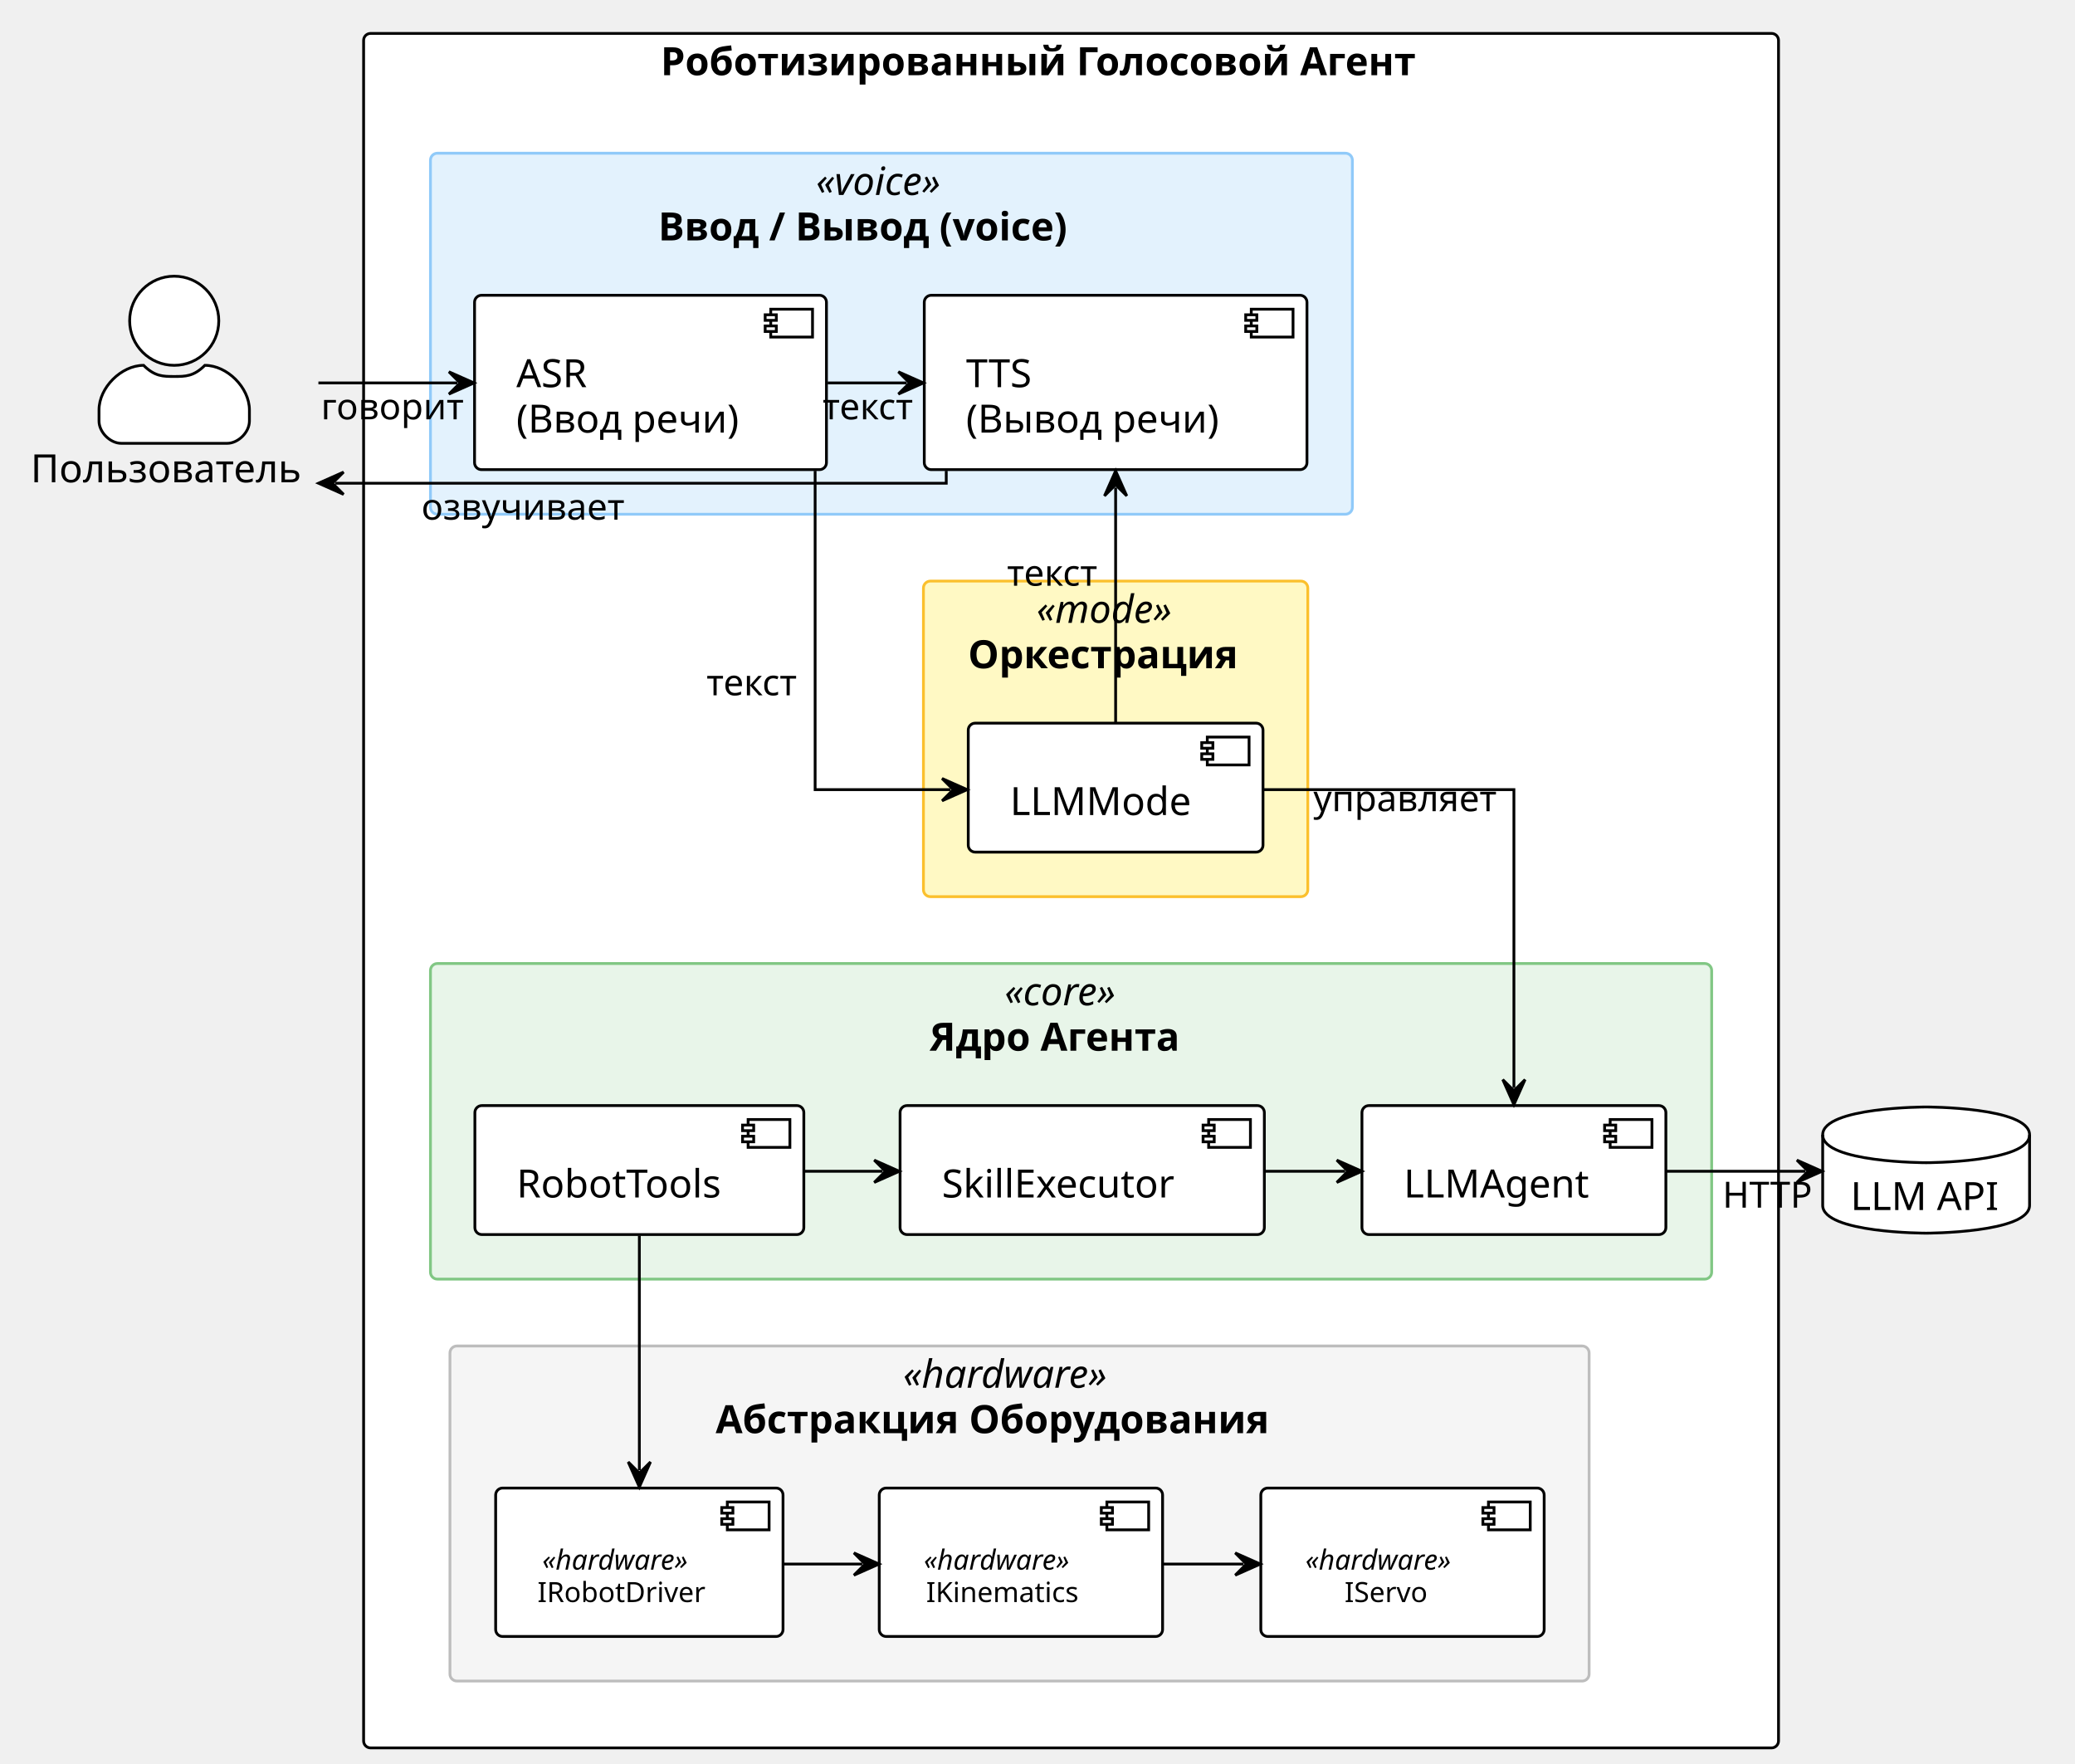
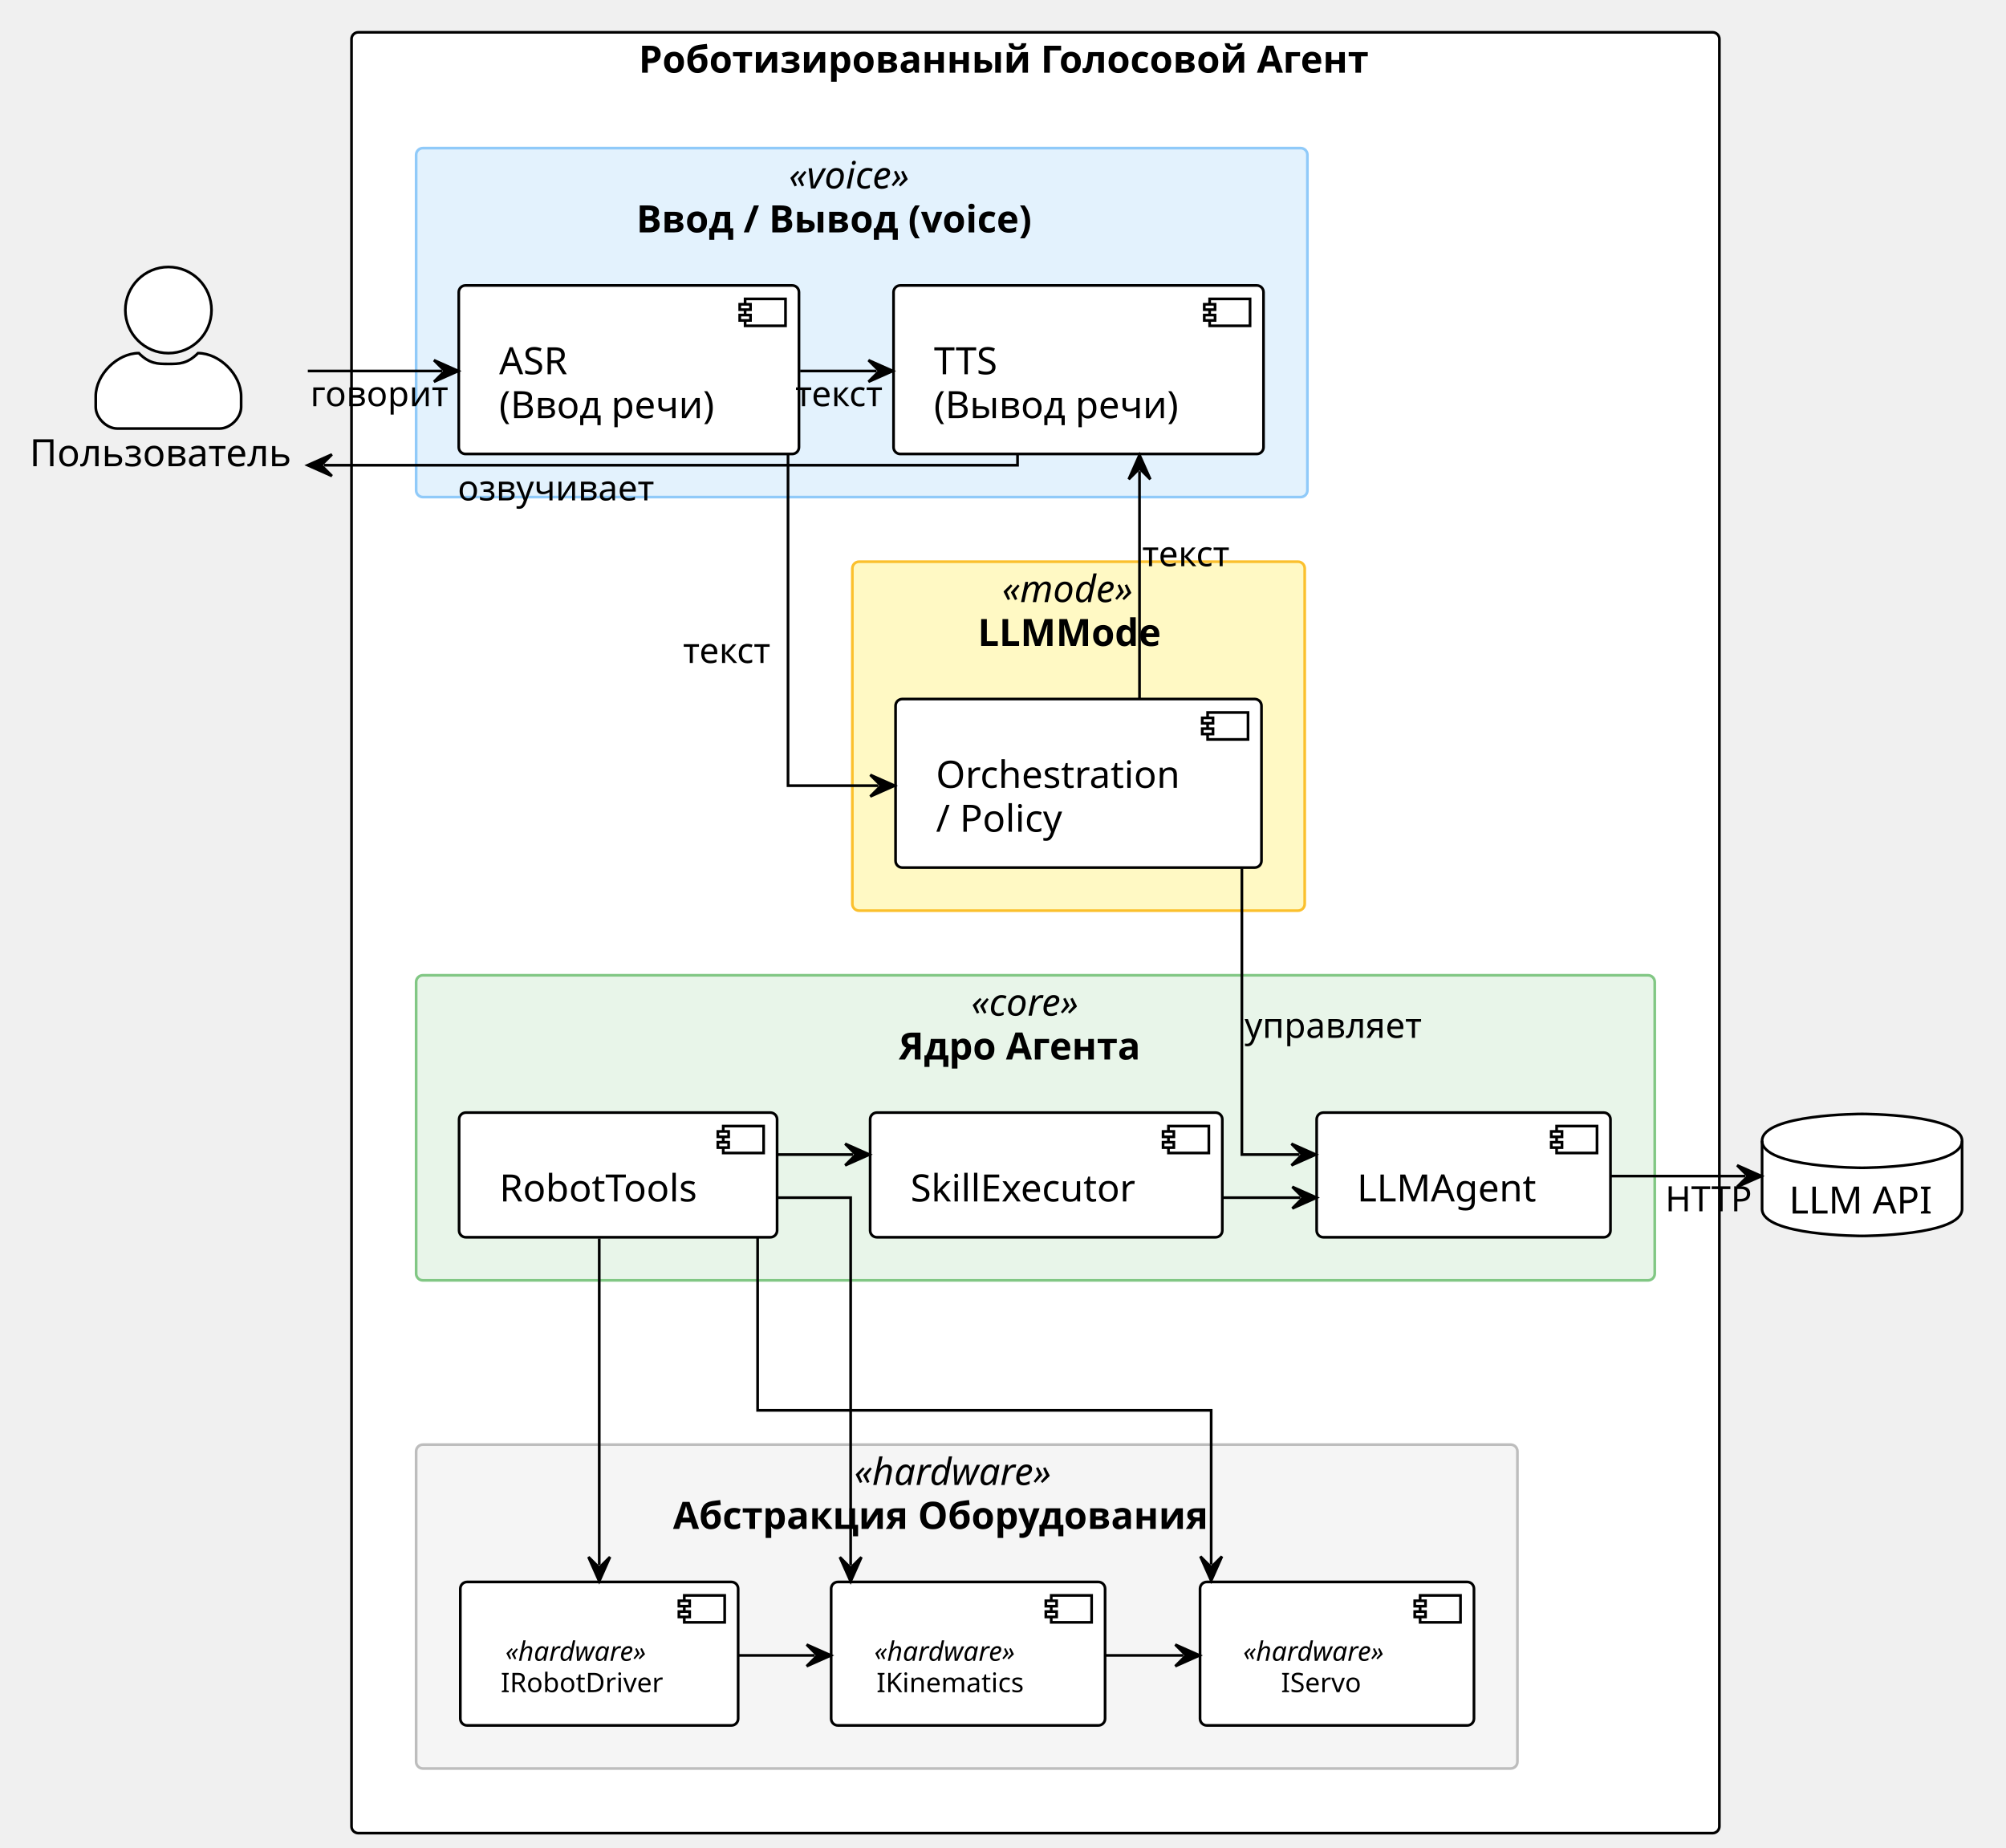
- <svg xmlns="http://www.w3.org/2000/svg" contentStyleType="text/css" data-diagram-type="DESCRIPTION" height="633px" preserveAspectRatio="none" style="width:745px;height:633px;background:#FFFFFF;" version="1.1" viewBox="0 0 745 633" width="745px" zoomAndPan="magnify">
+ <svg xmlns="http://www.w3.org/2000/svg" contentStyleType="text/css" data-diagram-type="DESCRIPTION" height="686px" preserveAspectRatio="none" style="width:745px;height:686px;background:#FFFFFF;" version="1.1" viewBox="0 0 745 686" width="745px" zoomAndPan="magnify">
  <defs />
  <g>
    <g class="cluster" data-qualified-name="................ ......... ....." data-source-line="39" id="ent0004">
-       <rect fill="#FFFFFF" height="615.47" rx="2.5" ry="2.5" style="stroke:#000000;stroke-width:1;" width="508" x="130.55" y="12" />
+       <rect fill="#FFFFFF" height="668.77" rx="2.5" ry="2.5" style="stroke:#000000;stroke-width:1;" width="508" x="130.55" y="12" />
      <text fill="#000000" font-family="Verdana" font-size="14" font-weight="bold" lengthAdjust="spacing" textLength="294.697" x="237.201" y="26.995">Роботизированный Голосовой Агент</text>
    </g>
    <g class="cluster" data-qualified-name="................ ......... .......... . ..... .voice." data-source-line="42" id="ent0005">
      <rect fill="#E3F2FD" height="129.6" rx="2.5" ry="2.5" style="stroke:#90CAF9;stroke-width:1;" width="331" x="154.55" y="55" />
      <text fill="#000000" font-family="Verdana" font-size="14" font-style="italic" lengthAdjust="spacing" textLength="54.182" x="292.959" y="69.995">«voice»</text>
      <text fill="#000000" font-family="Verdana" font-size="14" font-weight="bold" lengthAdjust="spacing" textLength="167.44" x="236.33" y="86.292">Ввод / Вывод (voice)</text>
    </g>
-     <g class="cluster" data-qualified-name="................ ......... ................." data-source-line="50" id="ent0009">
-       <rect fill="#FFF9C4" height="113.29" rx="2.5" ry="2.5" style="stroke:#FBC02D;stroke-width:1;" width="138" x="331.55" y="208.6" />
+     <g class="cluster" data-qualified-name="................ ......... ......LLMMode" data-source-line="50" id="ent0009">
+       <rect fill="#FFF9C4" height="129.59" rx="2.5" ry="2.5" style="stroke:#FBC02D;stroke-width:1;" width="168" x="316.55" y="208.6" />
      <text fill="#000000" font-family="Verdana" font-size="14" font-style="italic" lengthAdjust="spacing" textLength="56.834" x="372.133" y="223.595">«mode»</text>
-       <text fill="#000000" font-family="Verdana" font-size="14" font-weight="bold" lengthAdjust="spacing" textLength="105.978" x="347.561" y="239.892">Оркестрация</text>
+       <text fill="#000000" font-family="Verdana" font-size="14" font-weight="bold" lengthAdjust="spacing" textLength="74.84" x="363.13" y="239.892">LLMMode</text>
    </g>
    <g class="cluster" data-qualified-name="................ ......... .......... ......" data-source-line="55" id="ent0011">
-       <rect fill="#E8F5E9" height="113.3" rx="2.5" ry="2.5" style="stroke:#81C784;stroke-width:1;" width="460" x="154.55" y="345.89" />
-       <text fill="#000000" font-family="Verdana" font-size="14" font-style="italic" lengthAdjust="spacing" textLength="47.763" x="360.669" y="360.885">«core»</text>
-       <text fill="#000000" font-family="Verdana" font-size="14" font-weight="bold" lengthAdjust="spacing" textLength="101.48" x="333.81" y="377.182">Ядро Агента</text>
+       <rect fill="#E8F5E9" height="113.3" rx="2.5" ry="2.5" style="stroke:#81C784;stroke-width:1;" width="460" x="154.55" y="362.19" />
+       <text fill="#000000" font-family="Verdana" font-size="14" font-style="italic" lengthAdjust="spacing" textLength="47.763" x="360.669" y="377.185">«core»</text>
+       <text fill="#000000" font-family="Verdana" font-size="14" font-weight="bold" lengthAdjust="spacing" textLength="101.48" x="333.81" y="393.482">Ядро Агента</text>
    </g>
    <g class="cluster" data-qualified-name="................ ......... ................ ............" data-source-line="65" id="ent0017">
-       <rect fill="#F5F5F5" height="120.28" rx="2.5" ry="2.5" style="stroke:#BDBDBD;stroke-width:1;" width="409" x="161.55" y="483.19" />
-       <text fill="#000000" font-family="Verdana" font-size="14" font-style="italic" lengthAdjust="spacing" textLength="83.624" x="324.238" y="498.185">«hardware»</text>
-       <text fill="#000000" font-family="Verdana" font-size="14" font-weight="bold" lengthAdjust="spacing" textLength="218.19" x="256.955" y="514.482">Абстракция Оборудования</text>
+       <rect fill="#F5F5F5" height="120.28" rx="2.5" ry="2.5" style="stroke:#BDBDBD;stroke-width:1;" width="409" x="154.55" y="536.49" />
+       <text fill="#000000" font-family="Verdana" font-size="14" font-style="italic" lengthAdjust="spacing" textLength="83.624" x="317.238" y="551.485">«hardware»</text>
+       <text fill="#000000" font-family="Verdana" font-size="14" font-weight="bold" lengthAdjust="spacing" textLength="218.19" x="249.955" y="567.782">Абстракция Оборудования</text>
    </g>
    <g class="entity" data-qualified-name="................ ......... .......... . ..... .voice..ASR" data-source-line="43" id="ent0006">
      <rect fill="#FFFFFF" height="62.594" rx="2.5" ry="2.5" style="stroke:#000000;stroke-width:1;" width="126.345" x="170.38" y="106" />
      <rect fill="#FFFFFF" height="10" style="stroke:#000000;stroke-width:1;" width="15" x="276.725" y="111" />
      <rect fill="#FFFFFF" height="2" style="stroke:#000000;stroke-width:1;" width="4" x="274.725" y="113" />
      <rect fill="#FFFFFF" height="2" style="stroke:#000000;stroke-width:1;" width="4" x="274.725" y="117" />
      <text fill="#000000" font-family="Verdana" font-size="14" lengthAdjust="spacing" textLength="28.191" x="185.38" y="138.995">ASR</text>
      <text fill="#000000" font-family="Verdana" font-size="14" lengthAdjust="spacing" textLength="86.345" x="185.38" y="155.292">(Ввод речи)</text>
    </g>
    <g class="entity" data-qualified-name="................ ......... .......... . ..... .voice..TTS" data-source-line="44" id="ent0007">
      <rect fill="#FFFFFF" height="62.594" rx="2.5" ry="2.5" style="stroke:#000000;stroke-width:1;" width="137.398" x="331.85" y="106" />
      <rect fill="#FFFFFF" height="10" style="stroke:#000000;stroke-width:1;" width="15" x="449.248" y="111" />
      <rect fill="#FFFFFF" height="2" style="stroke:#000000;stroke-width:1;" width="4" x="447.248" y="113" />
      <rect fill="#FFFFFF" height="2" style="stroke:#000000;stroke-width:1;" width="4" x="447.248" y="117" />
      <text fill="#000000" font-family="Verdana" font-size="14" lengthAdjust="spacing" textLength="25.99" x="346.85" y="138.995">TTS</text>
      <text fill="#000000" font-family="Verdana" font-size="14" lengthAdjust="spacing" textLength="97.398" x="346.85" y="155.292">(Вывод речи)</text>
    </g>
-     <g class="entity" data-qualified-name="................ ......... ..................Policy" data-source-line="51" id="ent0010">
-       <rect fill="#FFFFFF" height="46.297" rx="2.5" ry="2.5" style="stroke:#000000;stroke-width:1;" width="105.823" x="347.64" y="259.6" />
-       <rect fill="#FFFFFF" height="10" style="stroke:#000000;stroke-width:1;" width="15" x="433.463" y="264.6" />
-       <rect fill="#FFFFFF" height="2" style="stroke:#000000;stroke-width:1;" width="4" x="431.463" y="266.6" />
-       <rect fill="#FFFFFF" height="2" style="stroke:#000000;stroke-width:1;" width="4" x="431.463" y="270.6" />
-       <text fill="#000000" font-family="Verdana" font-size="14" lengthAdjust="spacing" textLength="65.823" x="362.64" y="292.595">LLMMode</text>
+     <g class="entity" data-qualified-name="................ ......... ......LLMMode.Policy" data-source-line="51" id="ent0010">
+       <rect fill="#FFFFFF" height="62.594" rx="2.5" ry="2.5" style="stroke:#000000;stroke-width:1;" width="135.894" x="332.6" y="259.6" />
+       <rect fill="#FFFFFF" height="10" style="stroke:#000000;stroke-width:1;" width="15" x="448.495" y="264.6" />
+       <rect fill="#FFFFFF" height="2" style="stroke:#000000;stroke-width:1;" width="4" x="446.495" y="266.6" />
+       <rect fill="#FFFFFF" height="2" style="stroke:#000000;stroke-width:1;" width="4" x="446.495" y="270.6" />
+       <text fill="#000000" font-family="Verdana" font-size="14" lengthAdjust="spacing" textLength="95.894" x="347.6" y="292.595">Orchestration</text>
+       <text fill="#000000" font-family="Verdana" font-size="14" lengthAdjust="spacing" textLength="49.937" x="347.6" y="308.892">/ Policy</text>
    </g>
    <g class="entity" data-qualified-name="................ ......... .......... .......Executor" data-source-line="56" id="ent0012">
-       <rect fill="#FFFFFF" height="46.297" rx="2.5" ry="2.5" style="stroke:#000000;stroke-width:1;" width="130.788" x="323.16" y="396.89" />
-       <rect fill="#FFFFFF" height="10" style="stroke:#000000;stroke-width:1;" width="15" x="433.948" y="401.89" />
-       <rect fill="#FFFFFF" height="2" style="stroke:#000000;stroke-width:1;" width="4" x="431.948" y="403.89" />
-       <rect fill="#FFFFFF" height="2" style="stroke:#000000;stroke-width:1;" width="4" x="431.948" y="407.89" />
-       <text fill="#000000" font-family="Verdana" font-size="14" lengthAdjust="spacing" textLength="90.788" x="338.16" y="429.885">SkillExecutor</text>
+       <rect fill="#FFFFFF" height="46.297" rx="2.5" ry="2.5" style="stroke:#000000;stroke-width:1;" width="130.788" x="323.16" y="413.19" />
+       <rect fill="#FFFFFF" height="10" style="stroke:#000000;stroke-width:1;" width="15" x="433.948" y="418.19" />
+       <rect fill="#FFFFFF" height="2" style="stroke:#000000;stroke-width:1;" width="4" x="431.948" y="420.19" />
+       <rect fill="#FFFFFF" height="2" style="stroke:#000000;stroke-width:1;" width="4" x="431.948" y="424.19" />
+       <text fill="#000000" font-family="Verdana" font-size="14" lengthAdjust="spacing" textLength="90.788" x="338.16" y="446.185">SkillExecutor</text>
    </g>
    <g class="entity" data-qualified-name="................ ......... .......... .......Tools" data-source-line="57" id="ent0013">
-       <rect fill="#FFFFFF" height="46.297" rx="2.5" ry="2.5" style="stroke:#000000;stroke-width:1;" width="118.101" x="170.5" y="396.89" />
-       <rect fill="#FFFFFF" height="10" style="stroke:#000000;stroke-width:1;" width="15" x="268.601" y="401.89" />
-       <rect fill="#FFFFFF" height="2" style="stroke:#000000;stroke-width:1;" width="4" x="266.601" y="403.89" />
-       <rect fill="#FFFFFF" height="2" style="stroke:#000000;stroke-width:1;" width="4" x="266.601" y="407.89" />
-       <text fill="#000000" font-family="Verdana" font-size="14" lengthAdjust="spacing" textLength="78.101" x="185.5" y="429.885">RobotTools</text>
+       <rect fill="#FFFFFF" height="46.297" rx="2.5" ry="2.5" style="stroke:#000000;stroke-width:1;" width="118.101" x="170.5" y="413.19" />
+       <rect fill="#FFFFFF" height="10" style="stroke:#000000;stroke-width:1;" width="15" x="268.601" y="418.19" />
+       <rect fill="#FFFFFF" height="2" style="stroke:#000000;stroke-width:1;" width="4" x="266.601" y="420.19" />
+       <rect fill="#FFFFFF" height="2" style="stroke:#000000;stroke-width:1;" width="4" x="266.601" y="424.19" />
+       <text fill="#000000" font-family="Verdana" font-size="14" lengthAdjust="spacing" textLength="78.101" x="185.5" y="446.185">RobotTools</text>
    </g>
    <g class="entity" data-qualified-name="................ ......... .......... .......Agent" data-source-line="58" id="ent0014">
-       <rect fill="#FFFFFF" height="46.297" rx="2.5" ry="2.5" style="stroke:#000000;stroke-width:1;" width="109.118" x="488.99" y="396.89" />
-       <rect fill="#FFFFFF" height="10" style="stroke:#000000;stroke-width:1;" width="15" x="578.108" y="401.89" />
-       <rect fill="#FFFFFF" height="2" style="stroke:#000000;stroke-width:1;" width="4" x="576.108" y="403.89" />
-       <rect fill="#FFFFFF" height="2" style="stroke:#000000;stroke-width:1;" width="4" x="576.108" y="407.89" />
-       <text fill="#000000" font-family="Verdana" font-size="14" lengthAdjust="spacing" textLength="69.118" x="503.99" y="429.885">LLMAgent</text>
+       <rect fill="#FFFFFF" height="46.297" rx="2.5" ry="2.5" style="stroke:#000000;stroke-width:1;" width="109.118" x="488.99" y="413.19" />
+       <rect fill="#FFFFFF" height="10" style="stroke:#000000;stroke-width:1;" width="15" x="578.108" y="418.19" />
+       <rect fill="#FFFFFF" height="2" style="stroke:#000000;stroke-width:1;" width="4" x="576.108" y="420.19" />
+       <rect fill="#FFFFFF" height="2" style="stroke:#000000;stroke-width:1;" width="4" x="576.108" y="424.19" />
+       <text fill="#000000" font-family="Verdana" font-size="14" lengthAdjust="spacing" textLength="69.118" x="503.99" y="446.185">LLMAgent</text>
    </g>
    <g class="entity" data-qualified-name="................ ......... ................ .............IDriver" data-source-line="66" id="ent0018">
-       <rect fill="#FFFFFF" height="53.281" rx="2.5" ry="2.5" style="stroke:#000000;stroke-width:1;" width="103.174" x="177.96" y="534.19" />
-       <rect fill="#FFFFFF" height="10" style="stroke:#000000;stroke-width:1;" width="15" x="261.134" y="539.19" />
-       <rect fill="#FFFFFF" height="2" style="stroke:#000000;stroke-width:1;" width="4" x="259.134" y="541.19" />
-       <rect fill="#FFFFFF" height="2" style="stroke:#000000;stroke-width:1;" width="4" x="259.134" y="545.19" />
-       <text fill="#000000" font-family="Verdana" font-size="10" font-style="italic" lengthAdjust="spacing" textLength="59.731" x="194.681" y="563.472">«hardware»</text>
-       <text fill="#000000" font-family="Verdana" font-size="10" lengthAdjust="spacing" textLength="63.174" x="192.96" y="575.113">IRobotDriver</text>
+       <rect fill="#FFFFFF" height="53.281" rx="2.5" ry="2.5" style="stroke:#000000;stroke-width:1;" width="103.174" x="170.96" y="587.49" />
+       <rect fill="#FFFFFF" height="10" style="stroke:#000000;stroke-width:1;" width="15" x="254.134" y="592.49" />
+       <rect fill="#FFFFFF" height="2" style="stroke:#000000;stroke-width:1;" width="4" x="252.134" y="594.49" />
+       <rect fill="#FFFFFF" height="2" style="stroke:#000000;stroke-width:1;" width="4" x="252.134" y="598.49" />
+       <text fill="#000000" font-family="Verdana" font-size="10" font-style="italic" lengthAdjust="spacing" textLength="59.731" x="187.681" y="616.772">«hardware»</text>
+       <text fill="#000000" font-family="Verdana" font-size="10" lengthAdjust="spacing" textLength="63.174" x="185.96" y="628.413">IRobotDriver</text>
    </g>
    <g class="entity" data-qualified-name="................ ......... ................ .............IKinematics" data-source-line="67" id="ent0019">
-       <rect fill="#FFFFFF" height="53.281" rx="2.5" ry="2.5" style="stroke:#000000;stroke-width:1;" width="101.731" x="315.68" y="534.19" />
-       <rect fill="#FFFFFF" height="10" style="stroke:#000000;stroke-width:1;" width="15" x="397.411" y="539.19" />
-       <rect fill="#FFFFFF" height="2" style="stroke:#000000;stroke-width:1;" width="4" x="395.411" y="541.19" />
-       <rect fill="#FFFFFF" height="2" style="stroke:#000000;stroke-width:1;" width="4" x="395.411" y="545.19" />
-       <text fill="#000000" font-family="Verdana" font-size="10" font-style="italic" lengthAdjust="spacing" textLength="59.731" x="331.68" y="563.472">«hardware»</text>
-       <text fill="#000000" font-family="Verdana" font-size="10" lengthAdjust="spacing" textLength="58.052" x="332.52" y="575.113">IKinematics</text>
+       <rect fill="#FFFFFF" height="53.281" rx="2.5" ry="2.5" style="stroke:#000000;stroke-width:1;" width="101.731" x="308.68" y="587.49" />
+       <rect fill="#FFFFFF" height="10" style="stroke:#000000;stroke-width:1;" width="15" x="390.411" y="592.49" />
+       <rect fill="#FFFFFF" height="2" style="stroke:#000000;stroke-width:1;" width="4" x="388.411" y="594.49" />
+       <rect fill="#FFFFFF" height="2" style="stroke:#000000;stroke-width:1;" width="4" x="388.411" y="598.49" />
+       <text fill="#000000" font-family="Verdana" font-size="10" font-style="italic" lengthAdjust="spacing" textLength="59.731" x="324.68" y="616.772">«hardware»</text>
+       <text fill="#000000" font-family="Verdana" font-size="10" lengthAdjust="spacing" textLength="58.052" x="325.52" y="628.413">IKinematics</text>
    </g>
    <g class="entity" data-qualified-name="................ ......... ................ .............IServo" data-source-line="68" id="ent0020">
-       <rect fill="#FFFFFF" height="53.281" rx="2.5" ry="2.5" style="stroke:#000000;stroke-width:1;" width="101.731" x="452.68" y="534.19" />
-       <rect fill="#FFFFFF" height="10" style="stroke:#000000;stroke-width:1;" width="15" x="534.411" y="539.19" />
-       <rect fill="#FFFFFF" height="2" style="stroke:#000000;stroke-width:1;" width="4" x="532.411" y="541.19" />
-       <rect fill="#FFFFFF" height="2" style="stroke:#000000;stroke-width:1;" width="4" x="532.411" y="545.19" />
-       <text fill="#000000" font-family="Verdana" font-size="10" font-style="italic" lengthAdjust="spacing" textLength="59.731" x="468.68" y="563.472">«hardware»</text>
-       <text fill="#000000" font-family="Verdana" font-size="10" lengthAdjust="spacing" textLength="31.597" x="482.747" y="575.113">IServo</text>
+       <rect fill="#FFFFFF" height="53.281" rx="2.5" ry="2.5" style="stroke:#000000;stroke-width:1;" width="101.731" x="445.68" y="587.49" />
+       <rect fill="#FFFFFF" height="10" style="stroke:#000000;stroke-width:1;" width="15" x="527.411" y="592.49" />
+       <rect fill="#FFFFFF" height="2" style="stroke:#000000;stroke-width:1;" width="4" x="525.411" y="594.49" />
+       <rect fill="#FFFFFF" height="2" style="stroke:#000000;stroke-width:1;" width="4" x="525.411" y="598.49" />
+       <text fill="#000000" font-family="Verdana" font-size="10" font-style="italic" lengthAdjust="spacing" textLength="59.731" x="461.68" y="616.772">«hardware»</text>
+       <text fill="#000000" font-family="Verdana" font-size="10" lengthAdjust="spacing" textLength="31.597" x="475.747" y="628.413">IServo</text>
    </g>
    <g class="entity" data-qualified-name="User" data-source-line="35" id="ent0002">
      <ellipse cx="62.55" cy="115.15" fill="#FFFFFF" rx="16" ry="16" style="stroke:#000000;stroke-width:1;" />
      <path d="M62.55,135.15 C66.55,135.15 69.55,135.15 73.55,131.15 C81.55,131.15 89.55,139.15 89.55,147.15 L89.55,151.15 C89.55,155.15 85.55,159.15 81.55,159.15 L43.55,159.15 C39.55,159.15 35.55,155.15 35.55,151.15 L35.55,147.15 C35.55,139.15 43.55,131.15 51.55,131.15 C55.55,135.15 58.55,135.15 62.55,135.15" fill="#FFFFFF" style="stroke:#000000;stroke-width:1;" />
      <text fill="#000000" font-family="Verdana" font-size="14" lengthAdjust="spacing" textLength="103.1" x="11" y="173.145">Пользователь</text>
    </g>
    <g class="entity" data-qualified-name="LLM_API" data-source-line="36" id="ent0003">
-       <path d="M654.41,407.39 C654.41,397.39 691.549,397.39 691.549,397.39 C691.549,397.39 728.687,397.39 728.687,407.39 L728.687,432.687 C728.687,442.687 691.549,442.687 691.549,442.687 C691.549,442.687 654.41,442.687 654.41,432.687 L654.41,407.39" fill="#FFFFFF" style="stroke:#000000;stroke-width:1;" />
-       <path d="M654.41,407.39 C654.41,417.39 691.549,417.39 691.549,417.39 C691.549,417.39 728.687,417.39 728.687,407.39" fill="none" style="stroke:#000000;stroke-width:1;" />
-       <text fill="#000000" font-family="Verdana" font-size="14" lengthAdjust="spacing" textLength="54.277" x="664.41" y="434.385">LLM API</text>
+       <path d="M654.41,423.69 C654.41,413.69 691.549,413.69 691.549,413.69 C691.549,413.69 728.687,413.69 728.687,423.69 L728.687,448.987 C728.687,458.987 691.549,458.987 691.549,458.987 C691.549,458.987 654.41,458.987 654.41,448.987 L654.41,423.69" fill="#FFFFFF" style="stroke:#000000;stroke-width:1;" />
+       <path d="M654.41,423.69 C654.41,433.69 691.549,433.69 691.549,433.69 C691.549,433.69 728.687,433.69 728.687,423.69" fill="none" style="stroke:#000000;stroke-width:1;" />
+       <text fill="#000000" font-family="Verdana" font-size="14" lengthAdjust="spacing" textLength="54.277" x="664.41" y="450.685">LLM API</text>
    </g>
    <g class="link" data-entity-1="ent0006" data-entity-2="ent0007" data-link-type="dependency" data-source-line="46" id="lnk8">
-       <path d="M297.16,137.47 C308.41,137.47 314.16,137.47 325.55,137.47" fill="none" id="ASR-to-TTS" style="stroke:#000000;stroke-width:1;" />
-       <polygon fill="#000000" points="331.55,137.47,322.55,133.47,326.55,137.47,322.55,141.47,331.55,137.47" style="stroke:#000000;stroke-width:1;" />
-       <text fill="#000000" font-family="Verdana" font-size="13" lengthAdjust="spacing" textLength="38.143" x="295.36" y="150.537">текст</text>
+       <path d="M297.16,137.77 C308.41,137.77 314.16,137.77 325.55,137.77" fill="none" id="ASR-to-TTS" style="stroke:#000000;stroke-width:1;" />
+       <polygon fill="#000000" points="331.55,137.77,322.55,133.77,326.55,137.77,322.55,141.77,331.55,137.77" style="stroke:#000000;stroke-width:1;" />
+       <text fill="#000000" font-family="Verdana" font-size="13" lengthAdjust="spacing" textLength="38.143" x="295.36" y="150.837">текст</text>
    </g>
    <g class="link" data-entity-1="ent0013" data-entity-2="ent0012" data-link-type="dependency" data-source-line="60" id="lnk15">
-       <path d="M288.76,420.47 C299.88,420.47 305.57,420.47 316.88,420.47" fill="none" id="Tools-to-Executor" style="stroke:#000000;stroke-width:1;" />
-       <polygon fill="#000000" points="322.88,420.47,313.88,416.47,317.88,420.47,313.88,424.47,322.88,420.47" style="stroke:#000000;stroke-width:1;" />
+       <path d="M288.76,428.77 C299.88,428.77 305.57,428.77 316.88,428.77" fill="none" id="Tools-to-Executor" style="stroke:#000000;stroke-width:1;" />
+       <polygon fill="#000000" points="322.88,428.77,313.88,424.77,317.88,428.77,313.88,432.77,322.88,428.77" style="stroke:#000000;stroke-width:1;" />
    </g>
    <g class="link" data-entity-1="ent0012" data-entity-2="ent0014" data-link-type="dependency" data-source-line="61" id="lnk16">
-       <path d="M454.28,420.47 C465.84,420.47 471.74,420.47 482.95,420.47" fill="none" id="Executor-to-Agent" style="stroke:#000000;stroke-width:1;" />
-       <polygon fill="#000000" points="488.95,420.47,479.95,416.47,483.95,420.47,479.95,424.47,488.95,420.47" style="stroke:#000000;stroke-width:1;" />
+       <path d="M454.28,444.77 C465.84,444.77 471.74,444.77 482.95,444.77" fill="none" id="Executor-to-Agent" style="stroke:#000000;stroke-width:1;" />
+       <polygon fill="#000000" points="488.95,444.77,479.95,440.77,483.95,444.77,479.95,448.77,488.95,444.77" style="stroke:#000000;stroke-width:1;" />
    </g>
    <g class="link" data-entity-1="ent0018" data-entity-2="ent0019" data-link-type="dependency" data-source-line="70" id="lnk21">
-       <path d="M281.34,561.47 C292.56,561.47 298.41,561.47 309.59,561.47" fill="none" id="IDriver-to-IKinematics" style="stroke:#000000;stroke-width:1;" />
-       <polygon fill="#000000" points="315.59,561.47,306.59,557.47,310.59,561.47,306.59,565.47,315.59,561.47" style="stroke:#000000;stroke-width:1;" />
+       <path d="M274.34,614.77 C285.56,614.77 291.41,614.77 302.59,614.77" fill="none" id="IDriver-to-IKinematics" style="stroke:#000000;stroke-width:1;" />
+       <polygon fill="#000000" points="308.59,614.77,299.59,610.77,303.59,614.77,299.59,618.77,308.59,614.77" style="stroke:#000000;stroke-width:1;" />
    </g>
    <g class="link" data-entity-1="ent0019" data-entity-2="ent0020" data-link-type="dependency" data-source-line="71" id="lnk22">
-       <path d="M417.56,561.47 C428.97,561.47 435.08,561.47 446.49,561.47" fill="none" id="IKinematics-to-IServo" style="stroke:#000000;stroke-width:1;" />
-       <polygon fill="#000000" points="452.49,561.47,443.49,557.47,447.49,561.47,443.49,565.47,452.49,561.47" style="stroke:#000000;stroke-width:1;" />
+       <path d="M410.56,614.77 C421.97,614.77 428.08,614.77 439.49,614.77" fill="none" id="IKinematics-to-IServo" style="stroke:#000000;stroke-width:1;" />
+       <polygon fill="#000000" points="445.49,614.77,436.49,610.77,440.49,614.77,436.49,618.77,445.49,614.77" style="stroke:#000000;stroke-width:1;" />
    </g>
    <g class="link" data-entity-1="ent0002" data-entity-2="ent0006" data-link-type="dependency" data-source-line="76" id="lnk23">
-       <path d="M114.32,137.47 C131.92,137.47 145.78,137.47 164.18,137.47" fill="none" id="User-to-ASR" style="stroke:#000000;stroke-width:1;" />
-       <polygon fill="#000000" points="170.18,137.47,161.18,133.47,165.18,137.47,161.18,141.47,170.18,137.47" style="stroke:#000000;stroke-width:1;" />
-       <text fill="#000000" font-family="Verdana" font-size="13" lengthAdjust="spacing" textLength="54.672" x="115.25" y="150.537">говорит</text>
+       <path d="M114.32,137.77 C131.92,137.77 145.78,137.77 164.18,137.77" fill="none" id="User-to-ASR" style="stroke:#000000;stroke-width:1;" />
+       <polygon fill="#000000" points="170.18,137.77,161.18,133.77,165.18,137.77,161.18,141.77,170.18,137.77" style="stroke:#000000;stroke-width:1;" />
+       <text fill="#000000" font-family="Verdana" font-size="13" lengthAdjust="spacing" textLength="54.672" x="115.25" y="150.837">говорит</text>
    </g>
    <g class="link" data-entity-1="ent0002" data-entity-2="ent0007" data-link-type="dependency" data-source-line="77" id="lnk25">
-       <path d="M120.36,173.47 C200.59,173.47 339.74,173.47 339.74,173.47 C339.74,173.47 339.74,171.74 339.74,169.03" fill="none" id="User-backto-TTS" style="stroke:#000000;stroke-width:1;" />
-       <polygon fill="#000000" points="114.36,173.47,123.36,177.47,119.36,173.47,123.36,169.47,114.36,173.47" style="stroke:#000000;stroke-width:1;" />
-       <text fill="#000000" font-family="Verdana" font-size="13" lengthAdjust="spacing" textLength="77.549" x="151.27" y="186.537">озвучивает</text>
+       <path d="M120.27,172.77 C209.73,172.77 377.9,172.77 377.9,172.77 C377.9,172.77 377.9,171.31 377.9,168.97" fill="none" id="User-backto-TTS" style="stroke:#000000;stroke-width:1;" />
+       <polygon fill="#000000" points="114.27,172.77,123.27,176.77,119.27,172.77,123.27,168.77,114.27,172.77" style="stroke:#000000;stroke-width:1;" />
+       <text fill="#000000" font-family="Verdana" font-size="13" lengthAdjust="spacing" textLength="77.549" x="169.98" y="185.837">озвучивает</text>
    </g>
    <g class="link" data-entity-1="ent0006" data-entity-2="ent0010" data-link-type="dependency" data-source-line="80" id="lnk26">
-       <path d="M292.66,169.02 C292.66,212.01 292.66,283.47 292.66,283.47 C292.66,283.47 314.06,283.47 341.24,283.47" fill="none" id="ASR-to-Policy" style="stroke:#000000;stroke-width:1;" />
-       <polygon fill="#000000" points="347.24,283.47,338.24,279.47,342.24,283.47,338.24,287.47,347.24,283.47" style="stroke:#000000;stroke-width:1;" />
-       <text fill="#000000" font-family="Verdana" font-size="13" lengthAdjust="spacing" textLength="38.143" x="253.66" y="249.597">текст</text>
+       <path d="M292.66,168.93 C292.66,214.12 292.66,291.77 292.66,291.77 C292.66,291.77 304.81,291.77 326.22,291.77" fill="none" id="ASR-to-Policy" style="stroke:#000000;stroke-width:1;" />
+       <polygon fill="#000000" points="332.22,291.77,323.22,287.77,327.22,291.77,323.22,295.77,332.22,291.77" style="stroke:#000000;stroke-width:1;" />
+       <text fill="#000000" font-family="Verdana" font-size="13" lengthAdjust="spacing" textLength="38.143" x="253.66" y="246.197">текст</text>
    </g>
    <g class="link" data-entity-1="ent0010" data-entity-2="ent0007" data-link-type="dependency" data-source-line="81" id="lnk27">
-       <path d="M400.55,259.38 C400.55,234.88 400.55,202.25 400.55,175.02" fill="none" id="Policy-to-TTS" style="stroke:#000000;stroke-width:1;" />
-       <polygon fill="#000000" points="400.55,169.02,396.55,178.02,400.55,174.02,404.55,178.02,400.55,169.02" style="stroke:#000000;stroke-width:1;" />
-       <text fill="#000000" font-family="Verdana" font-size="13" lengthAdjust="spacing" textLength="38.143" x="361.55" y="210.267">текст</text>
+       <path d="M423.2,259.44 C423.2,233.03 423.2,201.45 423.2,174.98" fill="none" id="Policy-to-TTS" style="stroke:#000000;stroke-width:1;" />
+       <polygon fill="#000000" points="423.2,168.98,419.2,177.98,423.2,173.98,427.2,177.98,423.2,168.98" style="stroke:#000000;stroke-width:1;" />
+       <text fill="#000000" font-family="Verdana" font-size="13" lengthAdjust="spacing" textLength="38.143" x="424.2" y="210.277">текст</text>
    </g>
    <g class="link" data-entity-1="ent0010" data-entity-2="ent0014" data-link-type="dependency" data-source-line="84" id="lnk28">
-       <path d="M453.8,283.47 C494.45,283.47 543.55,283.47 543.55,283.47 C543.55,283.47 543.55,351.52 543.55,390.56" fill="none" id="Policy-to-Agent" style="stroke:#000000;stroke-width:1;" />
-       <polygon fill="#000000" points="543.55,396.56,547.55,387.56,543.55,391.56,539.55,387.56,543.55,396.56" style="stroke:#000000;stroke-width:1;" />
-       <text fill="#000000" font-family="Verdana" font-size="13" lengthAdjust="spacing" textLength="71.773" x="471.55" y="291.207">управляет</text>
+       <path d="M461.22,322.53 C461.22,363.23 461.22,428.77 461.22,428.77 C461.22,428.77 467.53,428.77 482.63,428.77" fill="none" id="Policy-to-Agent" style="stroke:#000000;stroke-width:1;" />
+       <polygon fill="#000000" points="488.63,428.77,479.63,424.77,483.63,428.77,479.63,432.77,488.63,428.77" style="stroke:#000000;stroke-width:1;" />
+       <text fill="#000000" font-family="Verdana" font-size="13" lengthAdjust="spacing" textLength="71.773" x="462.22" y="385.427">управляет</text>
    </g>
    <g class="link" data-entity-1="ent0014" data-entity-2="ent0003" data-link-type="dependency" data-source-line="87" id="lnk29">
-       <path d="M598.24,420.47 C616.85,420.47 631.21,420.47 648.15,420.47" fill="none" id="Agent-to-LLM_API" style="stroke:#000000;stroke-width:1;" />
-       <polygon fill="#000000" points="654.15,420.47,645.15,416.47,649.15,420.47,645.15,424.47,654.15,420.47" style="stroke:#000000;stroke-width:1;" />
-       <text fill="#000000" font-family="Verdana" font-size="13" lengthAdjust="spacing" textLength="33.497" x="618.44" y="433.537">HTTP</text>
+       <path d="M598.24,436.77 C616.85,436.77 631.21,436.77 648.15,436.77" fill="none" id="Agent-to-LLM_API" style="stroke:#000000;stroke-width:1;" />
+       <polygon fill="#000000" points="654.15,436.77,645.15,432.77,649.15,436.77,645.15,440.77,654.15,436.77" style="stroke:#000000;stroke-width:1;" />
+       <text fill="#000000" font-family="Verdana" font-size="13" lengthAdjust="spacing" textLength="33.497" x="618.44" y="449.837">HTTP</text>
    </g>
    <g class="link" data-entity-1="ent0013" data-entity-2="ent0018" data-link-type="dependency" data-source-line="90" id="lnk30">
-       <path d="M229.55,443.61 C229.55,468.5 229.55,501.69 229.55,527.82" fill="none" id="Tools-to-IDriver" style="stroke:#000000;stroke-width:1;" />
-       <polygon fill="#000000" points="229.55,533.82,233.55,524.82,229.55,528.82,225.55,524.82,229.55,533.82" style="stroke:#000000;stroke-width:1;" />
+       <path d="M222.55,459.95 C222.55,492.91 222.55,546.58 222.55,581.22" fill="none" id="Tools-to-IDriver" style="stroke:#000000;stroke-width:1;" />
+       <polygon fill="#000000" points="222.55,587.22,226.55,578.22,222.55,582.22,218.55,578.22,222.55,587.22" style="stroke:#000000;stroke-width:1;" />
+     </g>
+     <g class="link" data-entity-1="ent0013" data-entity-2="ent0019" data-link-type="dependency" data-source-line="91" id="lnk31">
+       <path d="M289.07,444.77 C304.03,444.77 315.92,444.77 315.92,444.77 C315.92,444.77 315.92,533.54 315.92,581.29" fill="none" id="Tools-to-IKinematics" style="stroke:#000000;stroke-width:1;" />
+       <polygon fill="#000000" points="315.92,587.29,319.92,578.29,315.92,582.29,311.92,578.29,315.92,587.29" style="stroke:#000000;stroke-width:1;" />
+     </g>
+     <g class="link" data-entity-1="ent0013" data-entity-2="ent0020" data-link-type="dependency" data-source-line="92" id="lnk32">
+       <path d="M281.37,459.77 C281.37,485.67 281.37,523.77 281.37,523.77 C281.37,523.77 449.81,523.77 449.81,523.77 C449.81,523.77 449.81,554.4 449.81,581.02" fill="none" id="Tools-to-IServo" style="stroke:#000000;stroke-width:1;" />
+       <polygon fill="#000000" points="449.81,587.02,453.81,578.02,449.81,582.02,445.81,578.02,449.81,587.02" style="stroke:#000000;stroke-width:1;" />
    </g>
  </g>
</svg>
